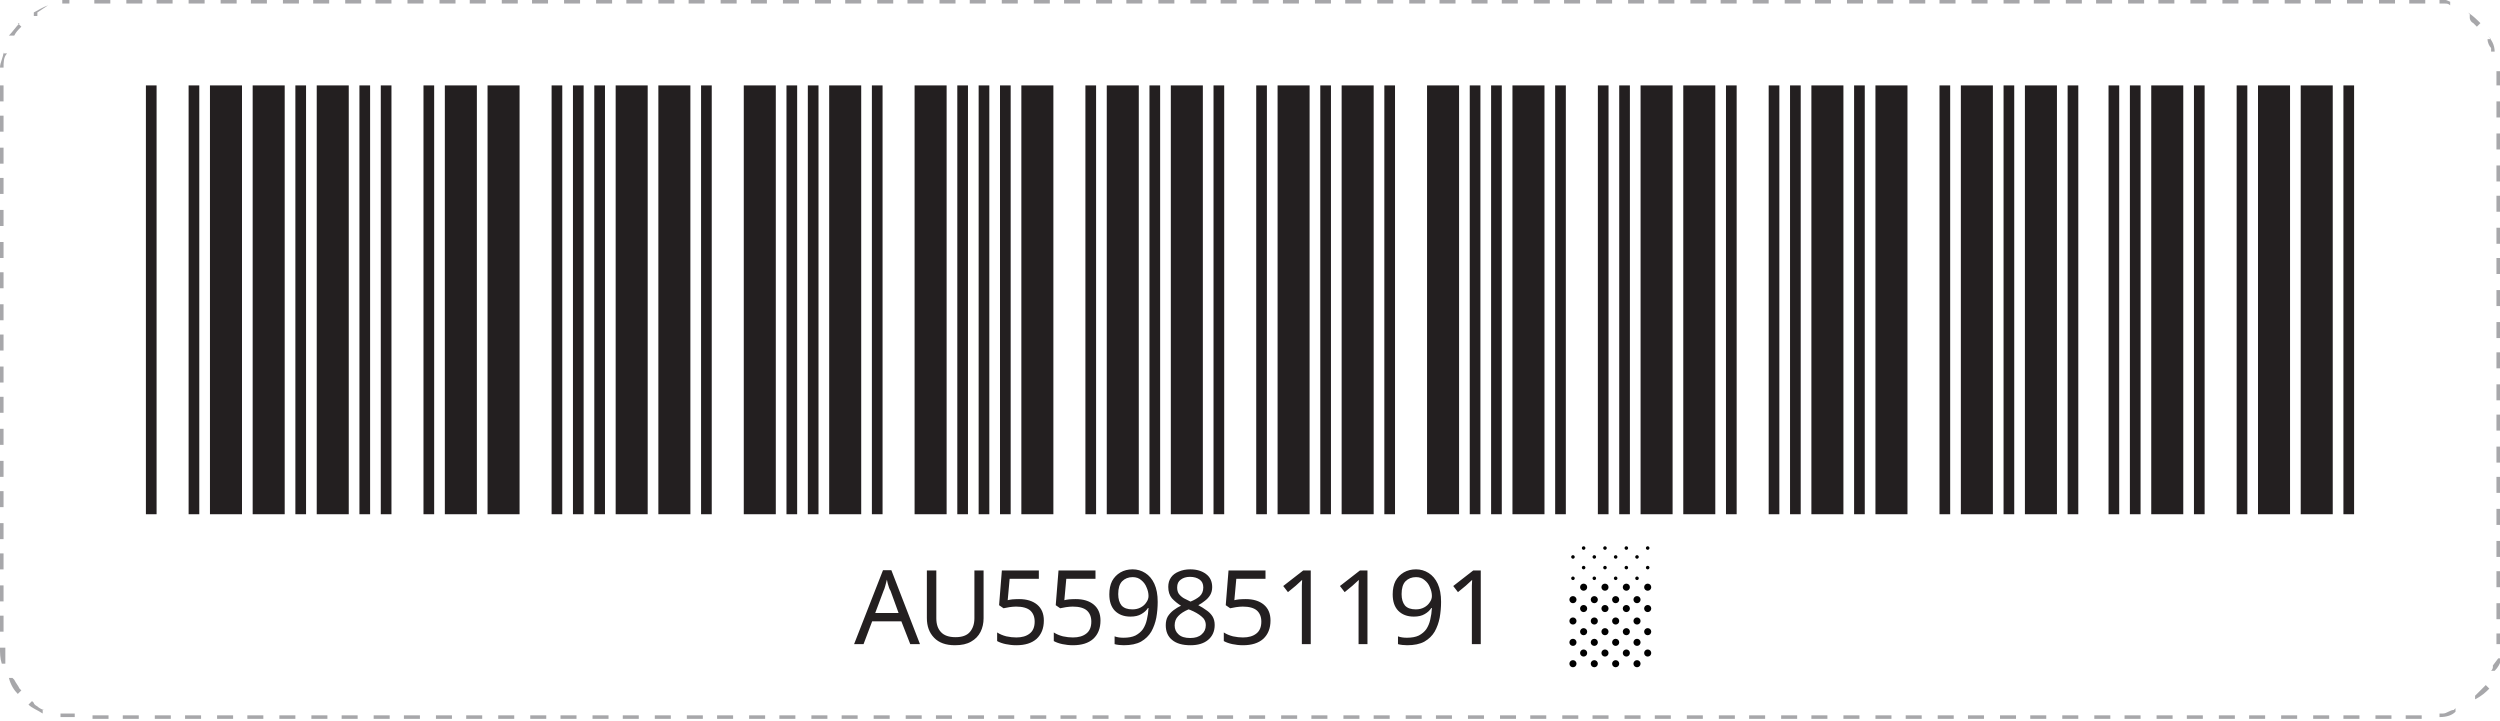
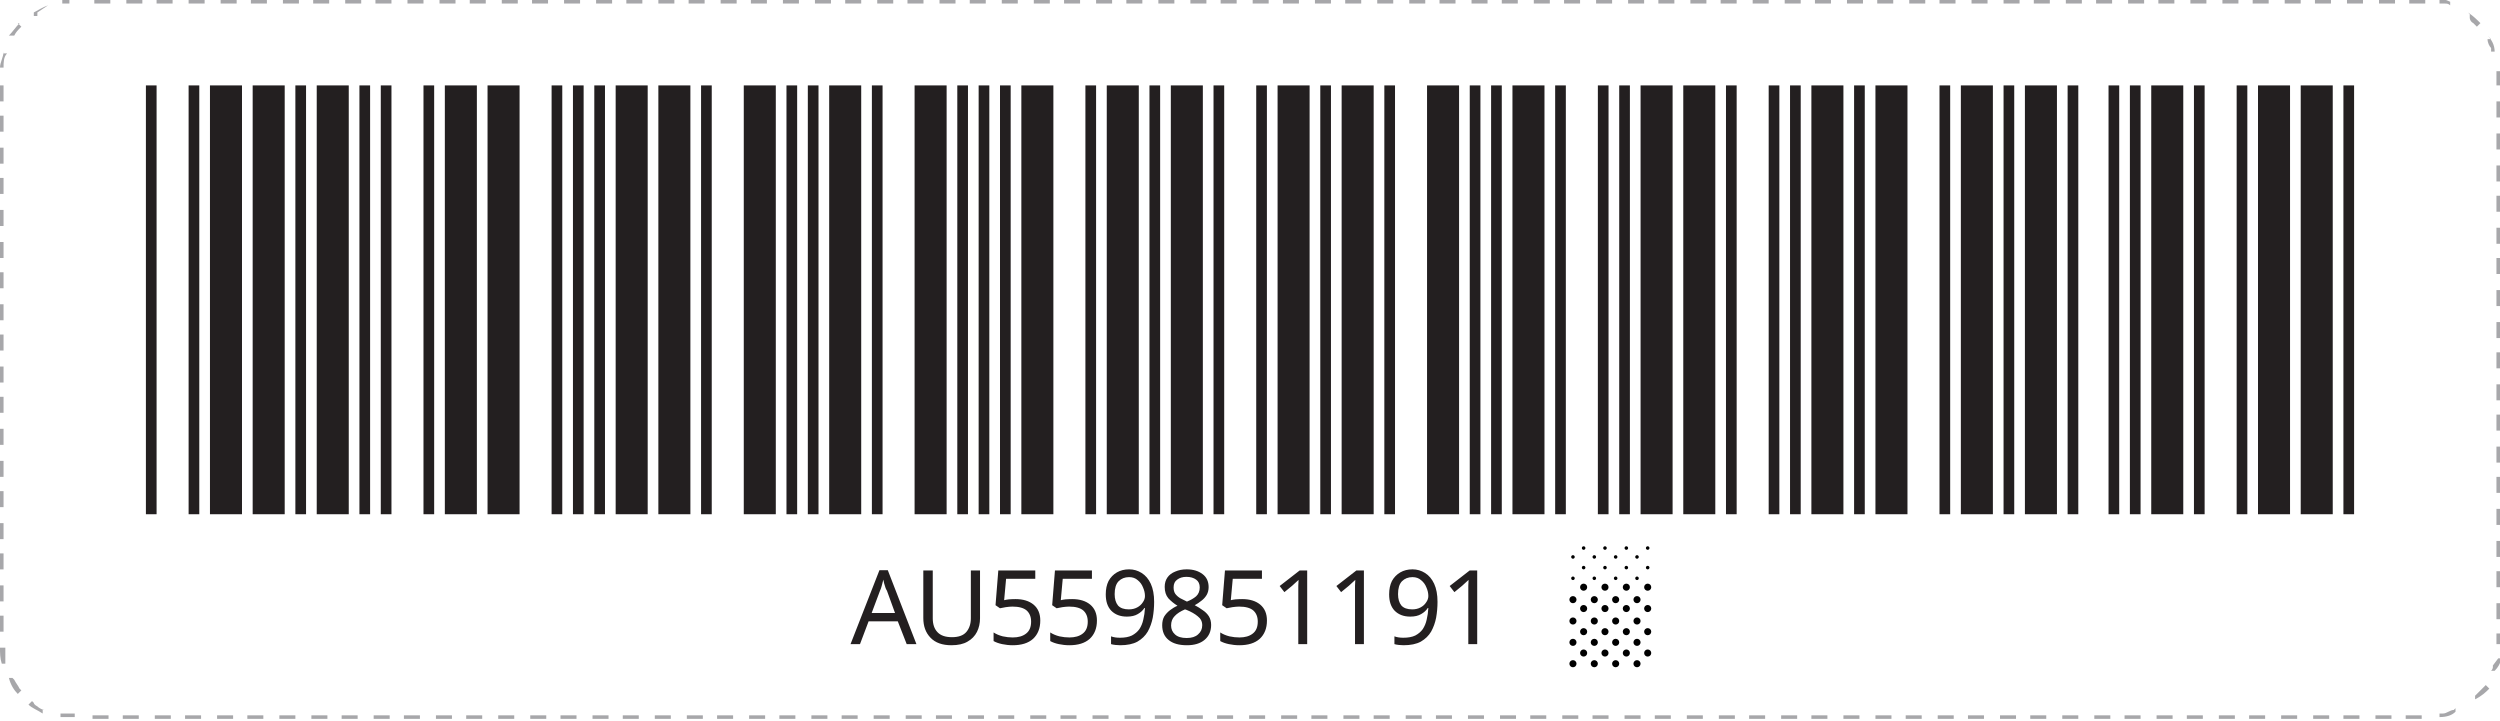
<svg xmlns="http://www.w3.org/2000/svg" id="Layer_1" version="1.1" viewBox="0 0 140.5 40.5">
  <defs>
    <style>
      .st0 {
        font-family: OCRB, 'OCR B Sharp';
        font-size: 5.8px;
        letter-spacing: -0.023em;
      }

      .st0, .st1 {
        fill: #231f20;
      }

      .st2 {
        fill: #a7a7aa;
      }
    </style>
  </defs>
  <g>
    <circle cx="89" cy="30.8" r=".1" />
    <circle cx="89.6" cy="31.3" r=".1" />
    <circle cx="90.2" cy="30.8" r=".1" />
    <circle cx="88.4" cy="31.3" r=".1" />
    <circle cx="90.8" cy="31.3" r=".1" />
    <circle cx="91.4" cy="30.8" r=".1" />
    <circle cx="92" cy="31.3" r=".1" />
    <circle cx="92.6" cy="30.8" r=".1" />
    <circle cx="89" cy="31.9" r=".1" />
    <circle cx="89.6" cy="32.5" r=".1" />
    <circle cx="90.2" cy="31.9" r=".1" />
    <circle cx="88.4" cy="32.5" r=".1" />
    <circle cx="90.8" cy="32.5" r=".1" />
    <circle cx="91.4" cy="31.9" r=".1" />
    <circle cx="92" cy="32.5" r=".1" />
    <circle cx="92.6" cy="31.9" r=".1" />
    <circle cx="89" cy="33" r=".2" />
    <circle cx="89.6" cy="33.7" r=".2" />
    <circle cx="90.2" cy="33" r=".2" />
    <circle cx="88.4" cy="33.7" r=".2" />
    <circle cx="90.8" cy="33.7" r=".2" />
    <circle cx="91.4" cy="33" r=".2" />
    <circle cx="92" cy="33.7" r=".2" />
    <circle cx="92.6" cy="33" r=".2" />
    <circle cx="89" cy="34.2" r=".2" />
    <circle cx="89.6" cy="34.9" r=".2" />
    <circle cx="90.2" cy="34.2" r=".2" />
    <circle cx="88.4" cy="34.9" r=".2" />
    <circle cx="90.8" cy="34.9" r=".2" />
    <circle cx="91.4" cy="34.2" r=".2" />
    <circle cx="92" cy="34.9" r=".2" />
    <circle cx="92.6" cy="34.2" r=".2" />
    <circle cx="89" cy="35.5" r=".2" />
    <circle cx="89.6" cy="36.1" r=".2" />
    <circle cx="90.2" cy="35.5" r=".2" />
    <circle cx="88.4" cy="36.1" r=".2" />
    <circle cx="90.8" cy="36.1" r=".2" />
    <circle cx="91.4" cy="35.5" r=".2" />
    <circle cx="92" cy="36.1" r=".2" />
    <circle cx="92.6" cy="35.5" r=".2" />
    <circle cx="89" cy="36.7" r=".2" />
    <circle cx="89.6" cy="37.3" r=".2" />
    <circle cx="90.2" cy="36.7" r=".2" />
    <circle cx="88.4" cy="37.3" r=".2" />
    <circle cx="90.8" cy="37.3" r=".2" />
    <circle cx="91.4" cy="36.7" r=".2" />
    <circle cx="92" cy="37.3" r=".2" />
    <circle cx="92.6" cy="36.7" r=".2" />
  </g>
  <path class="st2" d="M136.3,0h-.9v.2h.9v-.2h0ZM134.6,0h-.9v.2h.9v-.2h0ZM132.8,0h-.9v.2h.9v-.2h0ZM131,0h-.9v.2h.9v-.2h0ZM129.3,0h-.9v.2h.9v-.2h0ZM127.5,0h-.9v.2h.9v-.2h0ZM125.8,0h-.9v.2h.9v-.2h0ZM124,0h-.9v.2h.9v-.2h0ZM122.2,0h-.9v.2h.9v-.2h0ZM120.5,0h-.9v.2h.9v-.2h0ZM118.7,0h-.9v.2h.9v-.2h0ZM117,0h-.9v.2h.9v-.2h0ZM115.2,0h-.9v.2h.9v-.2h0ZM113.5,0h-.9v.2h.9v-.2h0ZM111.7,0h-.9v.2h.9v-.2h0ZM109.9,0h-.9v.2h.9v-.2h0ZM108.2,0h-.9v.2h.9v-.2h0ZM106.4,0h-.9v.2h.9v-.2h0ZM104.7,0h-.9v.2h.9v-.2h0ZM102.9,0h-.9v.2h.9v-.2h0ZM101.2,0h-.9v.2h.9v-.2h0ZM99.4,0h-.9v.2h.9v-.2h0ZM97.6,0h-.9v.2h.9v-.2h0ZM95.9,0h-.9v.2h.9v-.2h0ZM94.1,0h-.9v.2h.9v-.2h0ZM92.4,0h-.9v.2h.9v-.2h0ZM90.6,0h-.9v.2h.9v-.2h0ZM88.8,0h-.9v.2h.9v-.2h0ZM87.1,0h-.9v.2h.9v-.2h0ZM85.3,0h-.9v.2h.9v-.2h0ZM83.6,0h-.9v.2h.9v-.2h0ZM81.8,0h-.9v.2h.9v-.2h0ZM80.1,0h-.9v.2h.9v-.2h0ZM78.3,0h-.9v.2h.9v-.2h0ZM76.5,0h-.9v.2h.9v-.2h0ZM74.8,0h-.9v.2h.9v-.2h0ZM73,0h-.9v.2h.9v-.2h0ZM71.3,0h-.9v.2h.9v-.2h0ZM69.5,0h-.9v.2h.9v-.2h0ZM67.8,0h-.9v.2h.9v-.2h0ZM66,0h-.9v.2h.9v-.2h0ZM64.2,0h-.9v.2h.9v-.2h0ZM62.5,0h-.9v.2h.9v-.2h0ZM60.7,0h-.9v.2h.9v-.2h0ZM59,0h-.9v.2h.9v-.2h0ZM57.2,0h-.9v.2h.9v-.2h0ZM55.4,0h-.9v.2h.9v-.2h0ZM53.7,0h-.9v.2h.9v-.2h0ZM51.9,0h-.9v.2h.9v-.2h0ZM50.2,0h-.9v.2h.9v-.2h0ZM48.4,0h-.9v.2h.9v-.2h0ZM46.7,0h-.9v.2h.9v-.2h0ZM44.9,0h-.9v.2h.9v-.2h0ZM43.1,0h-.9v.2h.9v-.2h0ZM41.4,0h-.9v.2h.9v-.2h0ZM39.6,0h-.9v.2h.9v-.2h0ZM37.9,0h-.9v.2h.9v-.2h0ZM36.1,0h-.9v.2h.9v-.2h0ZM34.4,0h-.9v.2h.9v-.2h0ZM32.6,0h-.9v.2h.9v-.2h0ZM30.8,0h-.9v.2h.9v-.2h0ZM29.1,0h-.9v.2h.9v-.2h0ZM27.3,0h-.9v.2h.9v-.2h0ZM25.6,0h-.9v.2h.9v-.2h0ZM23.8,0h-.9v.2h.9v-.2h0ZM22,0h-.9v.2h.9v-.2h0ZM20.3,0h-.9v.2h.9v-.2h0ZM18.5,0h-.9v.2h.9v-.2h0ZM16.8,0h-.9v.2h.9v-.2h0ZM15,0h-.9v.2h.9v-.2h0ZM13.3,0h-.9v.2h.9v-.2h0ZM11.5,0h-.9v.2h.9v-.2h0ZM9.7,0h-.9v.2h.9v-.2h0ZM8,0h-.9v.2h.9v-.2h0ZM6.2,0h-.9v.2h.9v-.2h0ZM4.5,0h-.3c-.2,0-.4,0-.7,0v.2c0,0,.1,0,.1,0,0,0,0,0,0,0,0,0,0,0,0,0,0,0,0,0,0,0,0,0,0,0,0,0,0,0,0,0,0,0,0,0,0,0,0,0,0,0,0,0,0,0,0,0,0,0,0,0h0s0,0,0,0c0,0,0,0,0,0,0,0,0,0,0,0,0,0,0,0,0,0h0s0,0,0,0c0,0,0,0,0,0,0,0,0,0,0,0,0,0,0,0,0,0,0,0,0,0,0,0,0,0,0,0,0,0,0,0,0,0,0,0,0,0,0,0,0,0,0,0,0,0,0,0,0,0,0,0,0,0,0,0,0,0,0,0,0,0,0,0,0,0,0,0,0,0,0,0s0,0,0,0c0,0,0,0,0,0,0,0,0,0,0,0,0,0,0,0,0,0,0,0,0,0,0,0,0,0,0,0,0,0,0,0,0,0,0,0,0,0,0,0,0,0,0,0,0,0,0,0,0,0,0,0,0,0,0,0,0,0,0,0,0,0,0,0,0,0,0,0,0,0,0,0,0,0,0,0,0,0,0,0,0,0,0,0,0,0,0,0,0,0,0,0,0,0,0,0,0,0,0,0,0,0,0,0,0,0,0,0,0,0,0,0,0,0,0,0,0,0,0,0,0,0,0,0,0,0,0,0,0,0,0,0,0,0,0,0,0,0,0,0,0,0,0,0,0,0,0,0,0,0,0,0,0,0,0,0,0,0,0,0,0,0,0,0,0,0,0,0,0,0,0,0,0,0,0,0,0,0,0,0,0,0,0,0,0,0h0s0,0,0,0c0,0,0,0,0,0,0,0,0,0,0,0,0,0,0,0,0,0,0,0,0,0,0,0,0,0,0,0,0,0,0,0,0,0,0,0,0,0,0,0,0,0,0,0,0,0,0,0,0,0,0,0,0,0h0s0,0,0,0c0,0,0,0,0,0,0,0,0,0,0,0,0,0,0,0,0,0,0,0,0,0,0,0,0,0,0,0,0,0,0,0,0,0,0,0,0,0,0,0,0,0,0,0,0,0,0,0,0,0,0,0,0,0,0,0,0,0,0,0,0,0,0,0,0,0,0,0,0,0,0,0,0,0,0,0,0,0,0,0,0,0,0,0,0,0,0,0,0,0,0,0,0,0,0,0,0,0,0,0,0,0,0,0,0,0,0,0,0,0,0,0,0,0,0,0,0,0,0,0,0,0,0,0,0,0,0,0,0,0,0,0,0,0,0,0,0,0,0,0,0,0,0,0,0,0,0,0,0,0h0s0,0,0,0c0,0,0,0,0,0,0,0,0,0,0,0,0,0,0,0,0,0,0,0,0,0,0,0,0,0,0,0,0,0,0,0,0,0,0,0,0,0,0,0,0,0,0,0,0,0,0,0,0,0,0,0,0,0,0,0,0,0,0,0h0s0,0,0,0c0,0,0,0,0,0,0,0,0,0,0,0,0,0,0,0,0,0,0,0,0,0,0,0,0,0,0,0,0,0,0,0,0,0,0,0,0,0,0,0,0,0,0,0,0,0,0,0,0,0,0,0,0,0,0,0,0,0,0,0,0,0,0,0,0,0,0,0,0,0,0,0,0,0,0,0,0,0,0,0,0,0,0,0,0,0,0,0,0,0,0,0,0,0,0,0h0s0,0,0,0h0s0,0,0,0h0s0,0,0,0h0s0,0,0,0h0s0,0,0,0h.3v-.2h0ZM2.7.3c-.3.1-.6.3-.8.4v.2c.2,0,.2,0,.2,0,0,0,0,0,0,0,0,0,0,0,0,0,0,0,0,0,0,0,0,0,0,0,0,0,0,0,0,0,0,0,0,0,0,0,0,0,0,0,0,0,0,0,0,0,0,0,0,0,0,0,0,0,0,0,0,0,0,0,0,0,0,0,0,0,0,0,0,0,0,0,0,0h0s0,0,0,0c0,0,0,0,0,0,0,0,0,0,0,0,0,0,0,0,0,0,0,0,0,0,0,0,0,0,0,0,0,0,0,0,0,0,0,0,0,0,0,0,0,0,0,0,0,0,0,0,0,0,0,0,0,0,0,0,0,0,0,0h0s0,0,0,0c0,0,0,0,0,0,0,0,0,0,0,0,0,0,0,0,0,0,0,0,0,0,0,0,0,0,0,0,0,0,0,0,0,0,0,0,0,0,0,0,0,0,0,0,0,0,0,0h0s0,0,0,0c0,0,0,0,0,0,0,0,0,0,0,0,0,0,0,0,0,0,0,0,0,0,0,0,0,0,0,0,0,0,0,0,0,0,0,0,0,0,0,0,0,0,0,0,0,0,0,0h0s0,0,0,0c0,0,0,0,0,0,0,0,0,0,0,0,0,0,0,0,0,0,0,0,0,0,0,0,0,0,0,0,0,0h0s0,0,0,0h0s0,0,0,0c0,0,0,0,0,0,0,0,0,0,0,0,0,0,0,0,0,0,0,0,0,0,0,0,0,0,0,0,0,0,0,0,0,0,0,0h0s0,0,0,0c0,0,0,0,0,0,0,0,0,0,0,0,0,0,0,0,0,0,0,0,0,0,0,0h0s0,0,0,0h0s0,0,0,0c0,0,0,0,0,0,0,0,0,0,0,0,0,0,0,0,0,0,0,0,0,0,0,0h0s0,0,0,0h0s0,0,0,0c0,0,0,0,0,0,0,0,0,0,0,0h0s0,0,0,0h0s0,0,0,0c0,0,0,0,0,0,0,0,0,0,0,0,0,0,0,0,0,0,0,0,0,0,0,0,0,0,0,0,0,0,0,0,0,0,0,0h0s0,0,0,0c0,0,0,0,0,0,0,0,0,0,0,0,0,0,0,0,0,0,0,0,0,0,0,0,0,0,0,0,0,0,0,0,0,0,0,0,0,0,0,0,0,0,0,0,0,0,0,0,0,0,0,0,0,0,0,0,0,0,0,0,0,0,0,0,0,0,0,0,0,0,0,0,0,0,0,0,0,0,0,0,0,0,0,0,0,0,0,0,0,0,0,0,0,0,0,0,0,0,0,0,0,0,0,0,0,0,0,0,0,0,0,0,0,0,0,0,0,0,0,0,0,0,0,0,0,0,0,0,0,0,0,0,0,0,0,0,0,0,0,0,0,0,0,0,0,0,0,0,0,0,0,0,0,0,0,0,0,0,0,0,0,0,0,0,0,0,0,0,0,0,0,0,0,0,0,0,0,0,0,0,0,0,0,0,0,0,0,0,0,0,0,0,0,0,0,0,0,0,0,0,0,0,0,0,0,0,0,0,0,0,0,0,0,0,0,0,0,0,0,0,0,0,0,0,0,0,0,0,0,0,0,0,0,0,0,0,0,0,0,0,0,0,0,0,0,0,0,0,0,0,0,0,0,0,0,0,0,0,0,0,0,0,0,0,0,0,0,0,0,0,0,0,0,0,0,0,0,0,0,0,0,0,0,0,0,0,0,0,0,0,0,0,0,0,0,0,0,0,0,0v-.2h0ZM1.1,1.3c-.2.2-.4.5-.6.7h.2c0,0,0,0,.1,0,0,0,0,0,0,0,0,0,0,0,0,0,0,0,0,0,0,0,0,0,0,0,0,0,0,0,0,0,0,0,0,0,0,0,0,0,0,0,0,0,0,0,0,0,0,0,0,0,0,0,0,0,0,0,0,0,0,0,0,0,0,0,0,0,0,0,0,0,0,0,0,0,0,0,0,0,0,0h0c.1-.2.2-.3.4-.5l-.2-.2h0ZM.2,2.9c0,.3-.2.6-.2.9h.2c0-.3,0-.6.2-.8h-.2ZM.2,4.8h-.2v.9h.2v-.9H.2ZM.2,6.5h-.2v.9h.2v-.9H.2ZM.2,8.3h-.2v.9h.2v-.9H.2ZM.2,10h-.2v.9h.2v-.9H.2ZM.2,11.8h-.2v.9h.2v-.9H.2ZM.2,13.6h-.2v.9h.2v-.9H.2ZM.2,15.3h-.2v.9h.2v-.9H.2ZM.2,17.1h-.2v.9h.2v-.9H.2ZM.2,18.8h-.2v.9h.2v-.9H.2ZM.2,20.6h-.2v.9h.2v-.9H.2ZM.2,22.3h-.2v.9h.2v-.9H.2ZM.2,24.1h-.2v.9h.2v-.9H.2ZM.2,25.9h-.2v.9h.2v-.9H.2ZM.2,27.6h-.2v.9h.2v-.9H.2ZM.2,29.4h-.2v.9h.2v-.9H.2ZM.2,31.1h-.2v.9h.2v-.9H.2ZM.2,32.9h-.2v.9h.2v-.9H.2ZM.2,34.6h-.2v.9h.2v-.9H.2ZM.3,36.4H0c0,.3,0,.6.1.9h.2c0-.1,0-.1,0-.2,0,0,0,0,0,0,0,0,0,0,0,0,0,0,0,0,0,0,0,0,0,0,0,0,0,0,0,0,0,0,0,0,0,0,0,0,0,0,0,0,0,0,0,0,0,0,0,0,0,0,0,0,0,0,0,0,0,0,0,0,0,0,0,0,0,0,0,0,0,0,0,0,0,0,0,0,0,0,0,0,0,0,0,0,0,0,0,0,0,0h0s0,0,0,0c0,0,0,0,0,0,0,0,0,0,0,0,0,0,0,0,0,0,0,0,0,0,0,0,0,0,0,0,0,0,0,0,0,0,0,0,0,0,0,0,0,0,0,0,0,0,0,0,0,0,0,0,0,0,0,0,0,0,0,0,0,0,0,0,0,0,0-.2,0-.4,0-.7,0,0,0,0,0,0,0,0,0,0,0,0,0,0,0,0,0,0H.3ZM.7,38.1h-.2c.1.4.3.7.5.9l.2-.2s0,0-.1-.1c0,0,0,0,0,0,0,0,0,0,0,0h0s0,0,0,0c0,0,0,0,0,0,0,0,0,0,0,0,0,0,0,0,0,0,0,0,0,0,0,0,0,0,0,0,0,0,0,0,0,0,0,0,0,0,0,0,0,0,0,0,0,0,0,0,0,0,0,0,0,0,0,0,0,0,0,0,0,0,0,0,0,0,0,0,0,0,0,0,0,0,0,0,0,0,0,0,0,0,0,0,0,0,0,0,0,0,0,0,0,0,0,0,0,0,0,0,0,0,0,0,0,0,0,0,0,0,0,0,0,0,0,0,0,0,0,0,0,0,0,0,0,0h0s0,0,0,0h0c-.1-.2-.2-.3-.3-.5h0ZM1.8,39.4l-.2.2c.2.2.5.3.8.5v-.2c.1,0,.1,0,.1,0,0,0,0,0,0,0,0,0,0,0,0,0,0,0,0,0,0,0,0,0,0,0,0,0,0,0,0,0,0,0,0,0,0,0,0,0,0,0,0,0,0,0,0,0,0,0,0,0,0,0,0,0,0,0-.1,0-.3-.1-.4-.2,0,0,0,0,0,0,0,0,0,0,0,0,0,0,0,0,0,0h0s0,0,0,0c0,0,0,0,0,0,0,0,0,0,0,0,0,0,0,0,0,0,0,0,0,0,0,0,0,0,0,0,0,0,0,0,0,0,0,0,0,0,0,0,0,0,0,0,0,0,0,0,0,0,0,0,0,0,0,0,0,0,0,0,0,0,0,0,0,0,0,0,0,0,0,0,0,0,0,0,0,0,0,0,0,0,0,0,0,0,0,0,0,0,0,0,0,0,0,0h0s0,0,0,0c0,0,0,0,0,0,0,0,0,0,0,0,0,0,0,0,0,0,0,0-.2-.1-.2-.2h0ZM3.4,40.1v.2c.2,0,.5,0,.8,0h0v-.2h0s0,0,0,0h0s0,0,0,0,0,0,0,0c0,0,0,0,0,0,0,0,0,0,0,0h0s0,0,0,0c0,0,0,0,0,0,0,0,0,0,0,0,0,0,0,0,0,0,0,0,0,0,0,0h0s0,0,0,0c0,0,0,0,0,0-.1,0-.2,0-.3,0h0s0,0,0,0c0,0,0,0,0,0,0,0,0,0,0,0,0,0,0,0,0,0,0,0,0,0,0,0,0,0,0,0,0,0,0,0,0,0,0,0,0,0,0,0,0,0,0,0,0,0,0,0,0,0,0,0,0,0,0,0,0,0,0,0s0,0,0,0c0,0,0,0,0,0,0,0,0,0,0,0,0,0,0,0,0,0,0,0,0,0,0,0,0,0,0,0,0,0,0,0,0,0,0,0,0,0,0,0,0,0,0,0,0,0,0,0,0,0,0,0,0,0,0,0,0,0,0,0,0,0,0,0,0,0,0,0,0,0,0,0,0,0,0,0,0,0,0,0,0,0,0,0,0,0,0,0,0,0,0,0,0,0,0,0,0,0,0,0,0,0,0,0,0,0,0,0,0,0,0,0,0,0,0,0,0,0,0,0,0,0,0,0,0,0,0,0,0,0,0,0,0,0,0,0,0,0,0,0-.2,0-.2,0h0ZM6.1,40.2h-.9v.2h.9v-.2h0ZM7.8,40.2h-.9v.2h.9v-.2h0ZM9.6,40.2h-.9v.2h.9v-.2h0ZM11.3,40.2h-.9v.2h.9v-.2h0ZM13.1,40.2h-.9v.2h.9v-.2h0ZM14.8,40.2h-.9v.2h.9v-.2h0ZM16.6,40.2h-.9v.2h.9v-.2h0ZM18.4,40.2h-.9v.2h.9v-.2h0ZM20.1,40.2h-.9v.2h.9v-.2h0ZM21.9,40.2h-.9v.2h.9v-.2h0ZM23.6,40.2h-.9v.2h.9v-.2h0ZM25.4,40.2h-.9v.2h.9v-.2h0ZM27.1,40.2h-.9v.2h.9v-.2h0ZM28.9,40.2h-.9v.2h.9v-.2h0ZM30.7,40.2h-.9v.2h.9v-.2h0ZM32.4,40.2h-.9v.2h.9v-.2h0ZM34.2,40.2h-.9v.2h.9v-.2h0ZM35.9,40.2h-.9v.2h.9v-.2h0ZM37.7,40.2h-.9v.2h.9v-.2h0ZM39.5,40.2h-.9v.2h.9v-.2h0ZM41.2,40.2h-.9v.2h.9v-.2h0ZM43,40.2h-.9v.2h.9v-.2h0ZM44.7,40.2h-.9v.2h.9v-.2h0ZM46.5,40.2h-.9v.2h.9v-.2h0ZM48.2,40.2h-.9v.2h.9v-.2h0ZM50,40.2h-.9v.2h.9v-.2h0ZM51.8,40.2h-.9v.2h.9v-.2h0ZM53.5,40.2h-.9v.2h.9v-.2h0ZM55.3,40.2h-.9v.2h.9v-.2h0ZM57,40.2h-.9v.2h.9v-.2h0ZM58.8,40.2h-.9v.2h.9v-.2h0ZM60.5,40.2h-.9v.2h.9v-.2h0ZM62.3,40.2h-.9v.2h.9v-.2h0ZM64.1,40.2h-.9v.2h.9v-.2h0ZM65.8,40.2h-.9v.2h.9v-.2h0ZM67.6,40.2h-.9v.2h.9v-.2h0ZM69.3,40.2h-.9v.2h.9v-.2h0ZM71.1,40.2h-.9v.2h.9v-.2h0ZM72.9,40.2h-.9v.2h.9v-.2h0ZM74.6,40.2h-.9v.2h.9v-.2h0ZM76.4,40.2h-.9v.2h.9v-.2h0ZM78.1,40.2h-.9v.2h.9v-.2h0ZM79.9,40.2h-.9v.2h.9v-.2h0ZM81.6,40.2h-.9v.2h.9v-.2h0ZM83.4,40.2h-.9v.2h.9v-.2h0ZM85.2,40.2h-.9v.2h.9v-.2h0ZM86.9,40.2h-.9v.2h.9v-.2h0ZM88.7,40.2h-.9v.2h.9v-.2h0ZM90.4,40.2h-.9v.2h.9v-.2h0ZM92.2,40.2h-.9v.2h.9v-.2h0ZM93.9,40.2h-.9v.2h.9v-.2h0ZM95.7,40.2h-.9v.2h.9v-.2h0ZM97.5,40.2h-.9v.2h.9v-.2h0ZM99.2,40.2h-.9v.2h.9v-.2h0ZM101,40.2h-.9v.2h.9v-.2h0ZM102.7,40.2h-.9v.2h.9v-.2h0ZM104.5,40.2h-.9v.2h.9v-.2h0ZM106.3,40.2h-.9v.2h.9v-.2h0ZM108,40.2h-.9v.2h.9v-.2h0ZM109.8,40.2h-.9v.2h.9v-.2h0ZM111.5,40.2h-.9v.2h.9v-.2h0ZM113.3,40.2h-.9v.2h.9v-.2h0ZM115,40.2h-.9v.2h.9v-.2h0ZM116.8,40.2h-.9v.2h.9v-.2h0ZM118.6,40.2h-.9v.2h.9v-.2h0ZM120.3,40.2h-.9v.2h.9v-.2h0ZM122.1,40.2h-.9v.2h.9v-.2h0ZM123.8,40.2h-.9v.2h.9v-.2h0ZM125.6,40.2h-.9v.2h.9v-.2h0ZM127.3,40.2h-.9v.2h.9v-.2h0ZM129.1,40.2h-.9v.2h.9v-.2h0ZM130.9,40.2h-.9v.2h.9v-.2h0ZM132.6,40.2h-.9v.2h.9v-.2h0ZM134.4,40.2h-.9v.2h.9v-.2h0ZM136.1,40.2h-.9v.2h.9v-.2h0ZM137.9,39.9c-.2,0-.4.2-.6.2h0s0,0,0,0h0s0,0,0,0c0,0,0,0,0,0,0,0,0,0,0,0,0,0,0,0,0,0h0s0,0,0,0c0,0,0,0,0,0,0,0,0,0,0,0,0,0,0,0,0,0,0,0,0,0,0,0,0,0,0,0,0,0,0,0,0,0,0,0,0,0,0,0,0,0,0,0,0,0,0,0,0,0,0,0,0,0,0,0-.1,0-.2,0v.2c.4,0,.7-.1.9-.3v-.2h0ZM139.3,38.9s0,0,0,0c0,0,0,0,0,0,0,0,0,0,0,0,0,0,0,0,0,0,0,0,0,0,0,0,0,0,0,0,0,0,0,0,0,0,0,0,0,0,0,0,0,0,0,0,0,0,0,0,0,0,0,0,0,0,0,0,0,0,0,0,0,0,0,0,0,0,0,0,0,0,0,0,0,0,0,0,0,0,0,0,0,0,0,0h0s0,0,0,0h0s0,0,0,0c0,0,0,0,0,0,0,0,0,0,0,0,0,0,0,0,0,0h0s0,0,0,0c0,0,0,0,0,0,0,0,0,0,0,0,0,0,0,0,0,0,0,0,0,0,0,0,0,0,0,0,0,0,0,0,0,0,0,0,0,0,0,0,0,0,0,0,0,0,0,0,0,0,0,0,0,0,0,0,0,0,0,0,0,0,0,0,0,0,0,0,0,0,0,0,0,0,0,0,0,0,0,0,0,0,0,0,0,0,0,0,0,0,0,0,0,0,0,0,0,0,0,0,0,0,0,0,0,0,0,0,0,0,0,0,0,0,0,0,0,0,0,0,0,0,0,0,0,0,0,0,0,0,0,0,0,0,0,0,0,0,0,0,0,0,0,0,0,0,0,0,0,0,0,0,0,0,0,0,0,0,0,0,0,0,0,0,0,0,0,0,0,0,0,0,0,0,0,0,0,0,0,0,0,0,0,0,0,0h0s0,0,0,0c0,0,0,0,0,0,0,0,0,0,0,0,0,0,0,0,0,0,0,0,0,0,0,0,0,0,0,0,0,0,0,0,0,0,0,0,0,0,0,0,0,0,0,0,0,0,0,0,0,0,0,0,0,0,0,0,0,0,0,0,0,0,0,0,0,0,0,0,0,0,0,0h0s0,0,0,0c0,0,0,0,0,0,0,0,0,0,0,0,0,0,0,0,0,0,0,0,0,0,0,0,0,0,0,0,0,0,0,0,0,0,0,0,0,0,0,0,0,0,0,0,0,0,0,0,0,0,0,0,0,0,0,0,0,0,0,0,0,0,0,0,0,0,0,0,0,0,0,0,0,0,0,0,0,0,0,0,0,0,0,0,0,0,0,0,0,0,0,0,0,0,0,0,0,0,0,0,0,0,0,0,0,0,0,0,0,0,0,0,0,0,0,0,0,0,0,0,0,0,0,0,0,0,0,0,0,0,0,0,0,0,0,0,0,0,0,0,0,0,0,0,0,0,0,0,0,0,0,0,0,0,0,0,0,0,0,0,0,0,0,0,0,0,0,0,0,0,0,0,0,0,0,0,0,0,0,0,0,0,0,0,0,0,0,0,0,0,0,0,0,0,0,0,0,0,0,0,0,0,0,0,0,0,0,0,0,0,0,0,0,0,0,0,0,0,0,0,0,0,0,0,0,0,0,0,0,0,0,0,0,0,0,0,0,0,0,0,0,0,0,0,0,0,0,0,0,0,0,0,0,0,0,0,0,0,0,0,0,0,0,0,0,0,0,0,0,0,0,0,0,0,0,0,0,0,0,0,0,0,0,0,0,0,0,0,0,0,0,0,0,0,0,0,0,0,0,0,0,0,0,0,0,0,0,0,0,0,0,0,0,0,0,0,0,0,0,0,0,0,0,0,0,0,0,0,0,0,0,0,0,0,0,0h0s0,0,0,0c0,0,0,0,0,0,0,0,0,0,0,0,0,0,0,0,0,0h0c0,0-.1.1-.2.2v.2c.4-.2.6-.4.8-.6l-.2-.2h0ZM140.1,37.4s0,0,0,.1h0s0,0,0,0c0,0,0,0,0,0h0s0,0,0,0c0,0,0,0,0,0,0,0,0,0,0,0,0,0,0,0,0,0h0s0,0,0,0c0,0,0,0,0,0,0,0,0,0,0,0,0,0,0,0,0,0,0,0,0,0,0,0,0,0,0,0,0,0,0,0,0,0,0,0,0,0,0,0,0,0,0,0,0,0,0,0,0,0,0,0,0,0,0,0,0,0,0,0,0,0,0,0,0,0,0,0,0,0,0,0,0,0,0,0,0,0,0,0,0,0,0,0,0,0,0,0,0,0,0,0,0,0,0,0,0,0,0,0,0,0,0,0,0,0,0,0,0,0,0,0,0,0,0,0,0,0,0,0,0,0,0,0,0,0,0,0,0,0,0,0,0,0,0,0,0,0,0,0,0,0,0,0,0,0,0,0,0,0,0,0,0,0,0,0,0,0,0,0,0,0,0,0,0,0,0,0,0,0,0,0,0,0,0,0,0,0,0,0,0,0,0,0,0,0,0,0,0,0,0,0,0,0,0,0,0,0,0,0,0,0,0,0,0,0,0,0,0,0,0,0,0,0,0,0,0,0,0,0,0,0,0,0,0,0,0,0,0,0,0,0,0,0,0,0,0,0,0,0,0,0,0,0,0,0,0,0,0,0,0,0,0,0,0,0,0,0,0,0,0,0,0,0,0,0,0,0,0,0,0,0,0,0,0,0,0,0,0,0,0,0,0,0,0,0,0,0,0,0,0,0,0,0,0,0,0,0,0,0,0,0,0,0,0,0,0,0,0,0,0,0,0,0,0,0,0,0,0,0,0,0,0,0,0,0,0,0,0,0,0,0,0,0,0,0,0,0,0,0,0,0,0,0,0,0,0,0,0,0,0,0,0,0,0,0,0,0,0,0,0,0,0,0,0,0,0,0,0,0,0,0,0,0,0,0,0,0,0,0,0,0,0,0,0,0,0,0,0,0,0,0,0,0,0,0,0,0,0,0,0,0,0,0,0,0,0,0,0,0,0,0,0,0,0,0,0,0,0,0,0,0,0,0,0,0,0,0,0,0,0,0,0,0,0,0,0,0,0,0,0,0,0,0,0,0,0,0,0,0,0,0,0,0,0,0,0,0,0,0,0,0,0,0,0,0,0,0h0s0,0,0,0h0s0,0,0,0c0,0,0,0,0,0,0,0,0,0,0,0,0,0,0,0,0,0h0s0,0,0,0c0,0,0,0,0,0,0,0,0,0,0,0,0,0,0,0,0,0,0,0,0,0,0,0,0,0,0,0,0,0,0,0,0,0,0,0,0,0,0,0,0,0h0s0,0,0,0c0,0,0,0,0,0,0,0,0,0,0,0,0,0,0,0,0,0,0,0,0,0,0,0,0,0,0,0,0,0h0s0,0,0,0c0,0,0,0,0,0,0,0,0,0,0,0,0,0,0,0,0,0,0,0,0,0,0,0,0,0,0,0,0,0,0,0,0,0,0,0,0,0,0,0,0,0,0,0,0,0,0,0,0,0,0,0,0,0,0,0,0,0,0,0,0,0,0,0,0,0,0,0,0,0,0,0,0,0,0,0,0,0,0,0,0,0,0,0,0,0,0,0,0,0,0,0,0,0,0,0,0,0,0,0,0,0,0,0,0,0,0,0,0,0,0,0,0,0,0,0,0,0,0,0,0,0,0,0,0,0,0,0,0,0,0,0,0,0,0,0,0,0,0,0,0,0,0,0,0,0,0,0,0,0,0,0,0,0,0,0,0,0,0,0,0,0,0,0,0,0,0,0,0,0,0,0,0,0,0,0,0,0,0,0,0,0,0,.1-.1.2h.2c.2-.2.3-.4.4-.7h-.2ZM140.5,35.6h-.2v.6h0s0,0,0,0h0s0,0,0,0,0,0,0,0c0,0,0,0,0,0s0,0,0,0c0,0,0,0,0,0,0,0,0,0,0,0,0,0,0,0,0,0,0,0,0,0,0,0,0,0,0,0,0,0,0,0,0,0,0,0,0,0,0,0,0,0,0,0,0,0,0,0,0,0,0,0,0,0,0,0,0,0,0,0,0,0,0,0,0,0,0,0,0,0,0,0,0,0,0,0,0,0,0,0,0,0,0,0,0,0,0,0,0,0,0,0,0,0,0,0,0,0,0,0,0,0,0,0,0,0,0,0h0s0,0,0,0c0,0,0,0,0,0,0,0,0,0,0,0,0,0,0,0,0,0,0,0,0,0,0,0,0,0,0,0,0,0,0,0,0,0,0,0,0,0,0,0,0,0,0,0,0,0,0,0h0s0,0,0,0h.2c0,0,0-.2,0-.3v-.6h0ZM140.5,33.9h-.2v.9h.2v-.9h0ZM140.5,32.1h-.2v.9h.2v-.9h0ZM140.5,30.4h-.2v.9h.2v-.9h0ZM140.5,28.6h-.2v.9h.2v-.9h0ZM140.5,26.8h-.2v.9h.2v-.9h0ZM140.5,25.1h-.2v.9h.2v-.9h0ZM140.5,23.3h-.2v.9h.2v-.9h0ZM140.5,21.6h-.2v.9h.2v-.9h0ZM140.5,19.8h-.2v.9h.2v-.9h0ZM140.5,18.1h-.2v.9h.2v-.9h0ZM140.5,16.3h-.2v.9h.2v-.9h0ZM140.5,14.5h-.2v.9h.2v-.9h0ZM140.5,12.8h-.2v.9h.2v-.9h0ZM140.5,11h-.2v.9h.2v-.9h0ZM140.5,9.3h-.2v.9h.2v-.9h0ZM140.5,7.5h-.2v.9h.2v-.9h0ZM140.5,5.7h-.2v.9h.2v-.9h0ZM140.5,4h-.2s0,0,0,0c0,0,0,0,0,0,0,0,0,0,0,0,0,0,0,0,0,0,0,0,0,0,0,0,0,0,0,0,0,0,0,0,0,0,0,0,0,0,0,0,0,0,0,0,0,0,0,0,0,0,0,0,0,0,0,0,0,0,0,0,0,0,0,0,0,0h0s0,0,0,.1h0s0,0,0,0h0s0,0,0,0c0,0,0,0,0,0,0,0,0,0,0,0,0,0,0,0,0,0,0,0,0,0,0,0,0,0,0,0,0,0,0,0,0,0,0,0,0,0,0,0,0,0,0,0,0,0,0,0s0,0,0,0c0,0,0,0,0,0h0s0,0,0,0h0s0,0,0,0h0v.7h.2v-.6c0,0,0-.2,0-.2h0ZM140,2.2h-.2c0,.2.1.4.2.5,0,0,0,0,0,0,0,0,0,0,0,0,0,0,0,0,0,0,0,0,0,0,0,0h0s0,0,0,0c0,0,0,0,0,0,0,0,0,0,0,0,0,0,0,0,0,0,0,0,0,0,0,0,0,0,0,0,0,0,0,0,0,0,0,0,0,0,0,0,0,0,0,0,0,0,0,0,0,0,0,0,0,0h0s0,0,0,0c0,0,0,0,0,0h0s0,0,0,0c0,0,0,0,0,0,0,0,0,0,0,0,0,0,0,0,0,0,0,0,0,0,0,0,0,0,0,0,0,0,0,0,0,0,0,0,0,0,0,0,0,0,0,0,0,0,0,0,0,0,0,0,0,0,0,0,0,0,0,0,0,0,0,0,0,0,0,0,0,0,0,0,0,0,0,0,0,0,0,0,0,0,0,0,0,0,0,0,0,0,0,0,0,0,0,0,0,0,0,0,0,0,0,0,0,0,0,0,0,0,0,0,0,0h0c0,0,0,.1,0,.2,0,0,0,0,0,0,0,0,0,0,0,0,0,0,0,0,0,0,0,0,0,0,0,0,0,0,0,0,0,0,0,0,0,0,0,0s0,0,0,0c0,0,0,0,0,0,0,0,0,0,0,0,0,0,0,0,0,0,0,0,0,0,0,0,0,0,0,0,0,0,0,0,0,0,0,0,0,0,0,0,0,0,0,0,0,0,0,0h.2c0-.4-.2-.7-.4-.9h0ZM138.8.8v.2c0,0,0,.2.2.3,0,0,0,0,0,0,0,0,0,0,0,0,0,0,0,0,0,0,0,0,0,0,0,0,0,0,0,0,0,0,0,0,0,0,0,0h0s0,0,0,0c0,0,0,0,0,0,0,0,0,0,0,0,0,0,0,0,0,0,0,0,0,0,0,0,0,0,0,0,0,0,0,0,0,0,0,0,0,0,0,0,0,0,0,0,0,0,0,0,0,0,0,0,0,0,0,0,0,0,0,0,0,0,0,0,0,0,0,0,0,0,0,0,0,0,0,0,0,0,0,0,0,0,0,0,0,0,0,0,0,0,0,0,0,0,0,0,0,0,0,0,0,0,0,0,0,0,0,0,0,0,0,0,0,0,0,0,0,0,0,0,0,0,0,0,0,0,0,0,0,0,0,0,0,0,0,0,0,0,0,0,0,0,0,0,0,0,.2.2.2.2l.2-.2c-.2-.2-.4-.4-.7-.6h0ZM137.1,0v.2c0,0,.2,0,.3,0h0s0,0,0,0c0,0,0,0,0,0,0,0,0,0,0,0h0s0,0,0,0c0,0,0,0,0,0,0,0,0,0,0,0,0,0,0,0,0,0,0,0,0,0,0,0,0,0,0,0,0,0,0,0,0,0,0,0,0,0,0,0,0,0,0,0,0,0,0,0h0s0,0,0,0c0,0,0,0,0,0,0,0,0,0,0,0,0,0,0,0,0,0,0,0,0,0,0,0,0,0,0,0,0,0,0,0,0,0,0,0h0s0,0,0,0c0,0,0,0,0,0,0,0,0,0,0,0,0,0,0,0,0,0,0,0,0,0,0,0,0,0,0,0,0,0,0,0,0,0,0,0,0,0,0,0,0,0,0,0,0,0,0,0,0,0,0,0,0,0,0,0,0,0,0,0,0,0,0,0,0,0,0,0,0,0,0,0h0s0,0,0,0c.1,0,.2,0,.3.1v-.2c-.2-.1-.5-.2-.8-.3h0Z" />
-   <text id="serial" class="st0" transform="translate(48 36.2)">
+   <text id="serial" class="st0" transform="translate(47.8 36.2)">
    <tspan x="0" y="0">AU559851191</tspan>
  </text>
  <g>
    <path class="st1" d="M8.2,28.9V4.8h.6v24.1h-.6ZM10.6,28.9V4.8h.6v24.1h-.6ZM11.8,28.9V4.8h1.8v24.1h-1.8ZM14.2,28.9V4.8h1.8v24.1h-1.8ZM16.6,28.9V4.8h.6v24.1h-.6Z" />
    <path class="st1" d="M17.8,28.9V4.8h1.8v24.1h-1.8ZM20.2,28.9V4.8h.6v24.1h-.6ZM21.4,28.9V4.8h.6v24.1h-.6ZM23.8,28.9V4.8h.6v24.1h-.6ZM25,28.9V4.8h1.8v24.1h-1.8Z" />
    <path class="st1" d="M27.4,28.9V4.8h1.8v24.1h-1.8ZM31,28.9V4.8h.6v24.1h-.6ZM32.2,28.9V4.8h.6v24.1h-.6ZM33.4,28.9V4.8h.6v24.1h-.6ZM34.6,28.9V4.8h1.8v24.1h-1.8Z" />
    <path class="st1" d="M37,28.9V4.8h1.8v24.1h-1.8ZM39.4,28.9V4.8h.6v24.1h-.6ZM41.8,28.9V4.8h1.8v24.1h-1.8ZM44.2,28.9V4.8h.6v24.1h-.6ZM45.4,28.9V4.8h.6v24.1h-.6Z" />
    <path class="st1" d="M46.6,28.9V4.8h1.8v24.1h-1.8ZM49,28.9V4.8h.6v24.1h-.6ZM51.4,28.9V4.8h1.8v24.1h-1.8ZM53.8,28.9V4.8h.6v24.1h-.6ZM55,28.9V4.8h.6v24.1h-.6Z" />
    <path class="st1" d="M56.2,28.9V4.8h.6v24.1h-.6ZM57.4,28.9V4.8h1.8v24.1h-1.8ZM61,28.9V4.8h.6v24.1h-.6ZM62.2,28.9V4.8h1.8v24.1h-1.8ZM64.6,28.9V4.8h.6v24.1h-.6Z" />
    <path class="st1" d="M65.8,28.9V4.8h1.8v24.1h-1.8ZM68.2,28.9V4.8h.6v24.1h-.6ZM70.6,28.9V4.8h.6v24.1h-.6ZM71.8,28.9V4.8h1.8v24.1h-1.8ZM74.2,28.9V4.8h.6v24.1h-.6Z" />
    <path class="st1" d="M75.4,28.9V4.8h1.8v24.1h-1.8ZM77.8,28.9V4.8h.6v24.1h-.6ZM80.2,28.9V4.8h1.8v24.1h-1.8ZM82.6,28.9V4.8h.6v24.1h-.6ZM83.8,28.9V4.8h.6v24.1h-.6Z" />
    <path class="st1" d="M85,28.9V4.8h1.8v24.1h-1.8ZM87.4,28.9V4.8h.6v24.1h-.6ZM89.8,28.9V4.8h.6v24.1h-.6ZM91,28.9V4.8h.6v24.1h-.6ZM92.2,28.9V4.8h1.8v24.1h-1.8Z" />
    <path class="st1" d="M94.6,28.9V4.8h1.8v24.1h-1.8ZM97,28.9V4.8h.6v24.1h-.6ZM99.4,28.9V4.8h.6v24.1h-.6ZM100.6,28.9V4.8h.6v24.1h-.6ZM101.8,28.9V4.8h1.8v24.1h-1.8Z" />
    <path class="st1" d="M104.2,28.9V4.8h.6v24.1h-.6ZM105.4,28.9V4.8h1.8v24.1h-1.8ZM109,28.9V4.8h.6v24.1h-.6ZM110.2,28.9V4.8h1.8v24.1h-1.8ZM112.6,28.9V4.8h.6v24.1h-.6Z" />
    <path class="st1" d="M113.8,28.9V4.8h1.8v24.1h-1.8ZM116.2,28.9V4.8h.6v24.1h-.6ZM118.5,28.9V4.8h.6v24.1h-.6ZM119.7,28.9V4.8h.6v24.1h-.6ZM120.9,28.9V4.8h1.8v24.1h-1.8Z" />
    <path class="st1" d="M123.3,28.9V4.8h.6v24.1h-.6ZM125.7,28.9V4.8h.6v24.1h-.6ZM126.9,28.9V4.8h1.8v24.1h-1.8ZM129.3,28.9V4.8h1.8v24.1h-1.8ZM131.7,28.9V4.8h.6v24.1h-.6Z" />
  </g>
</svg>
